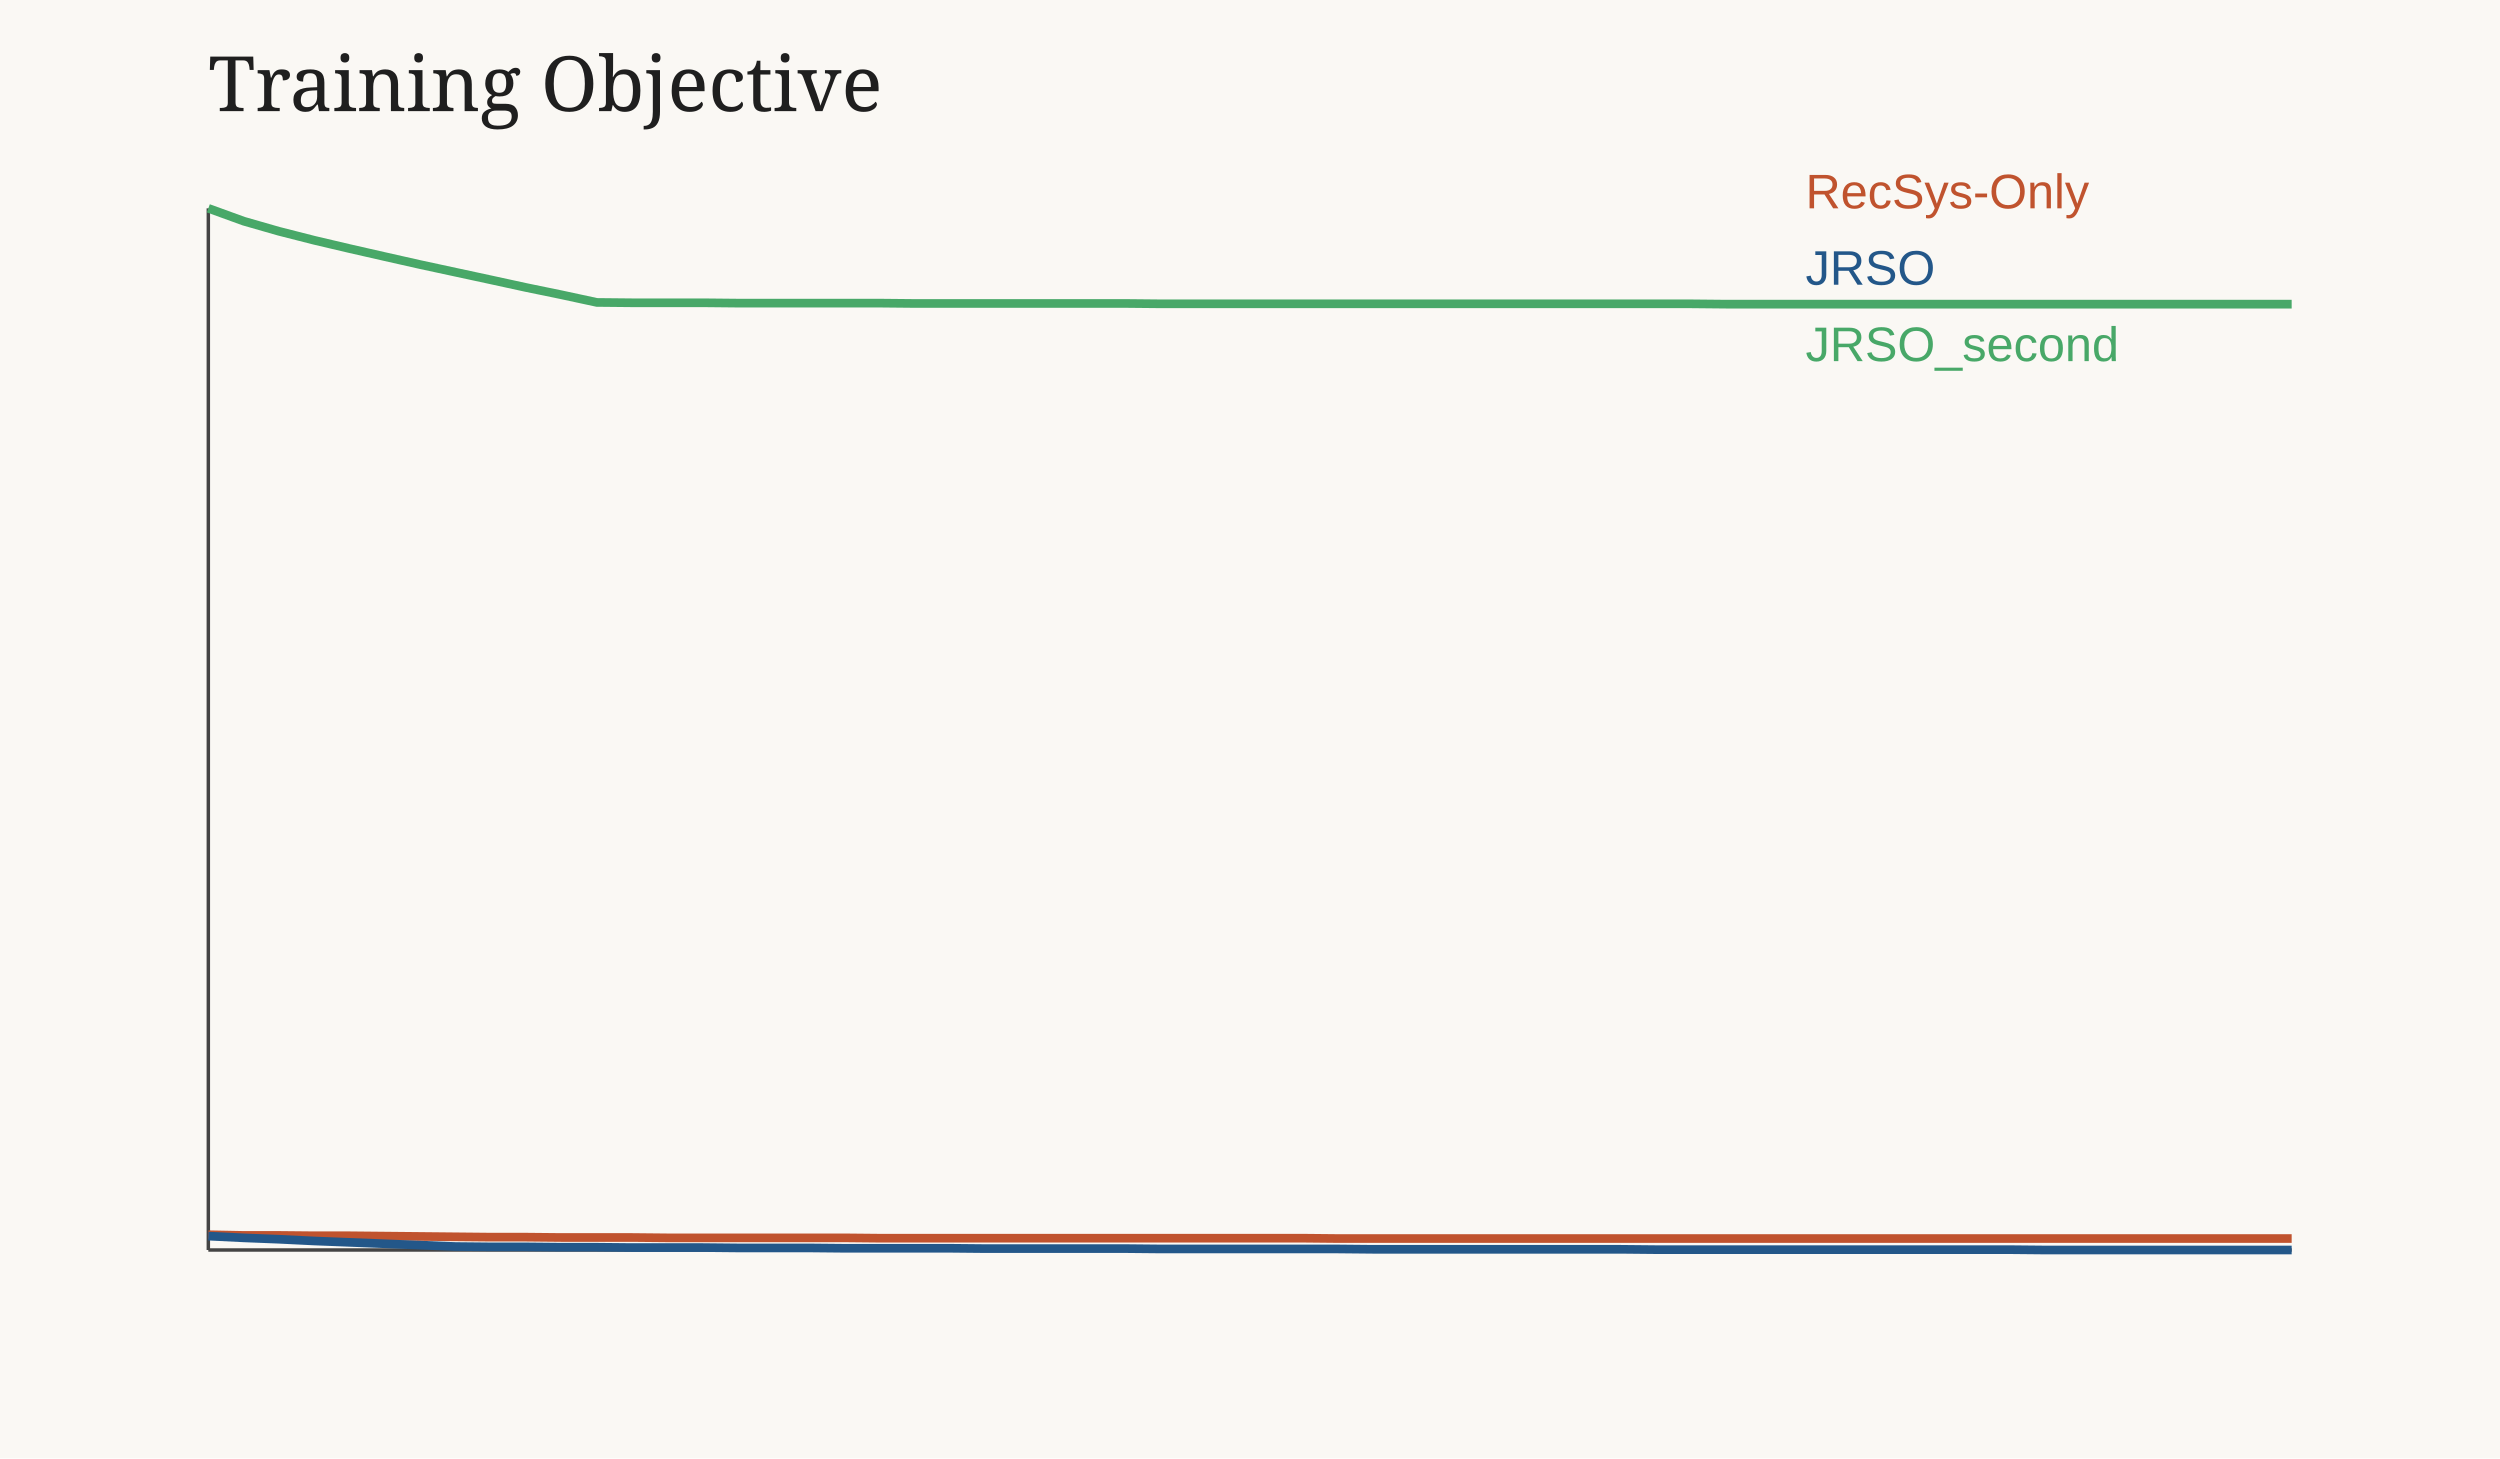
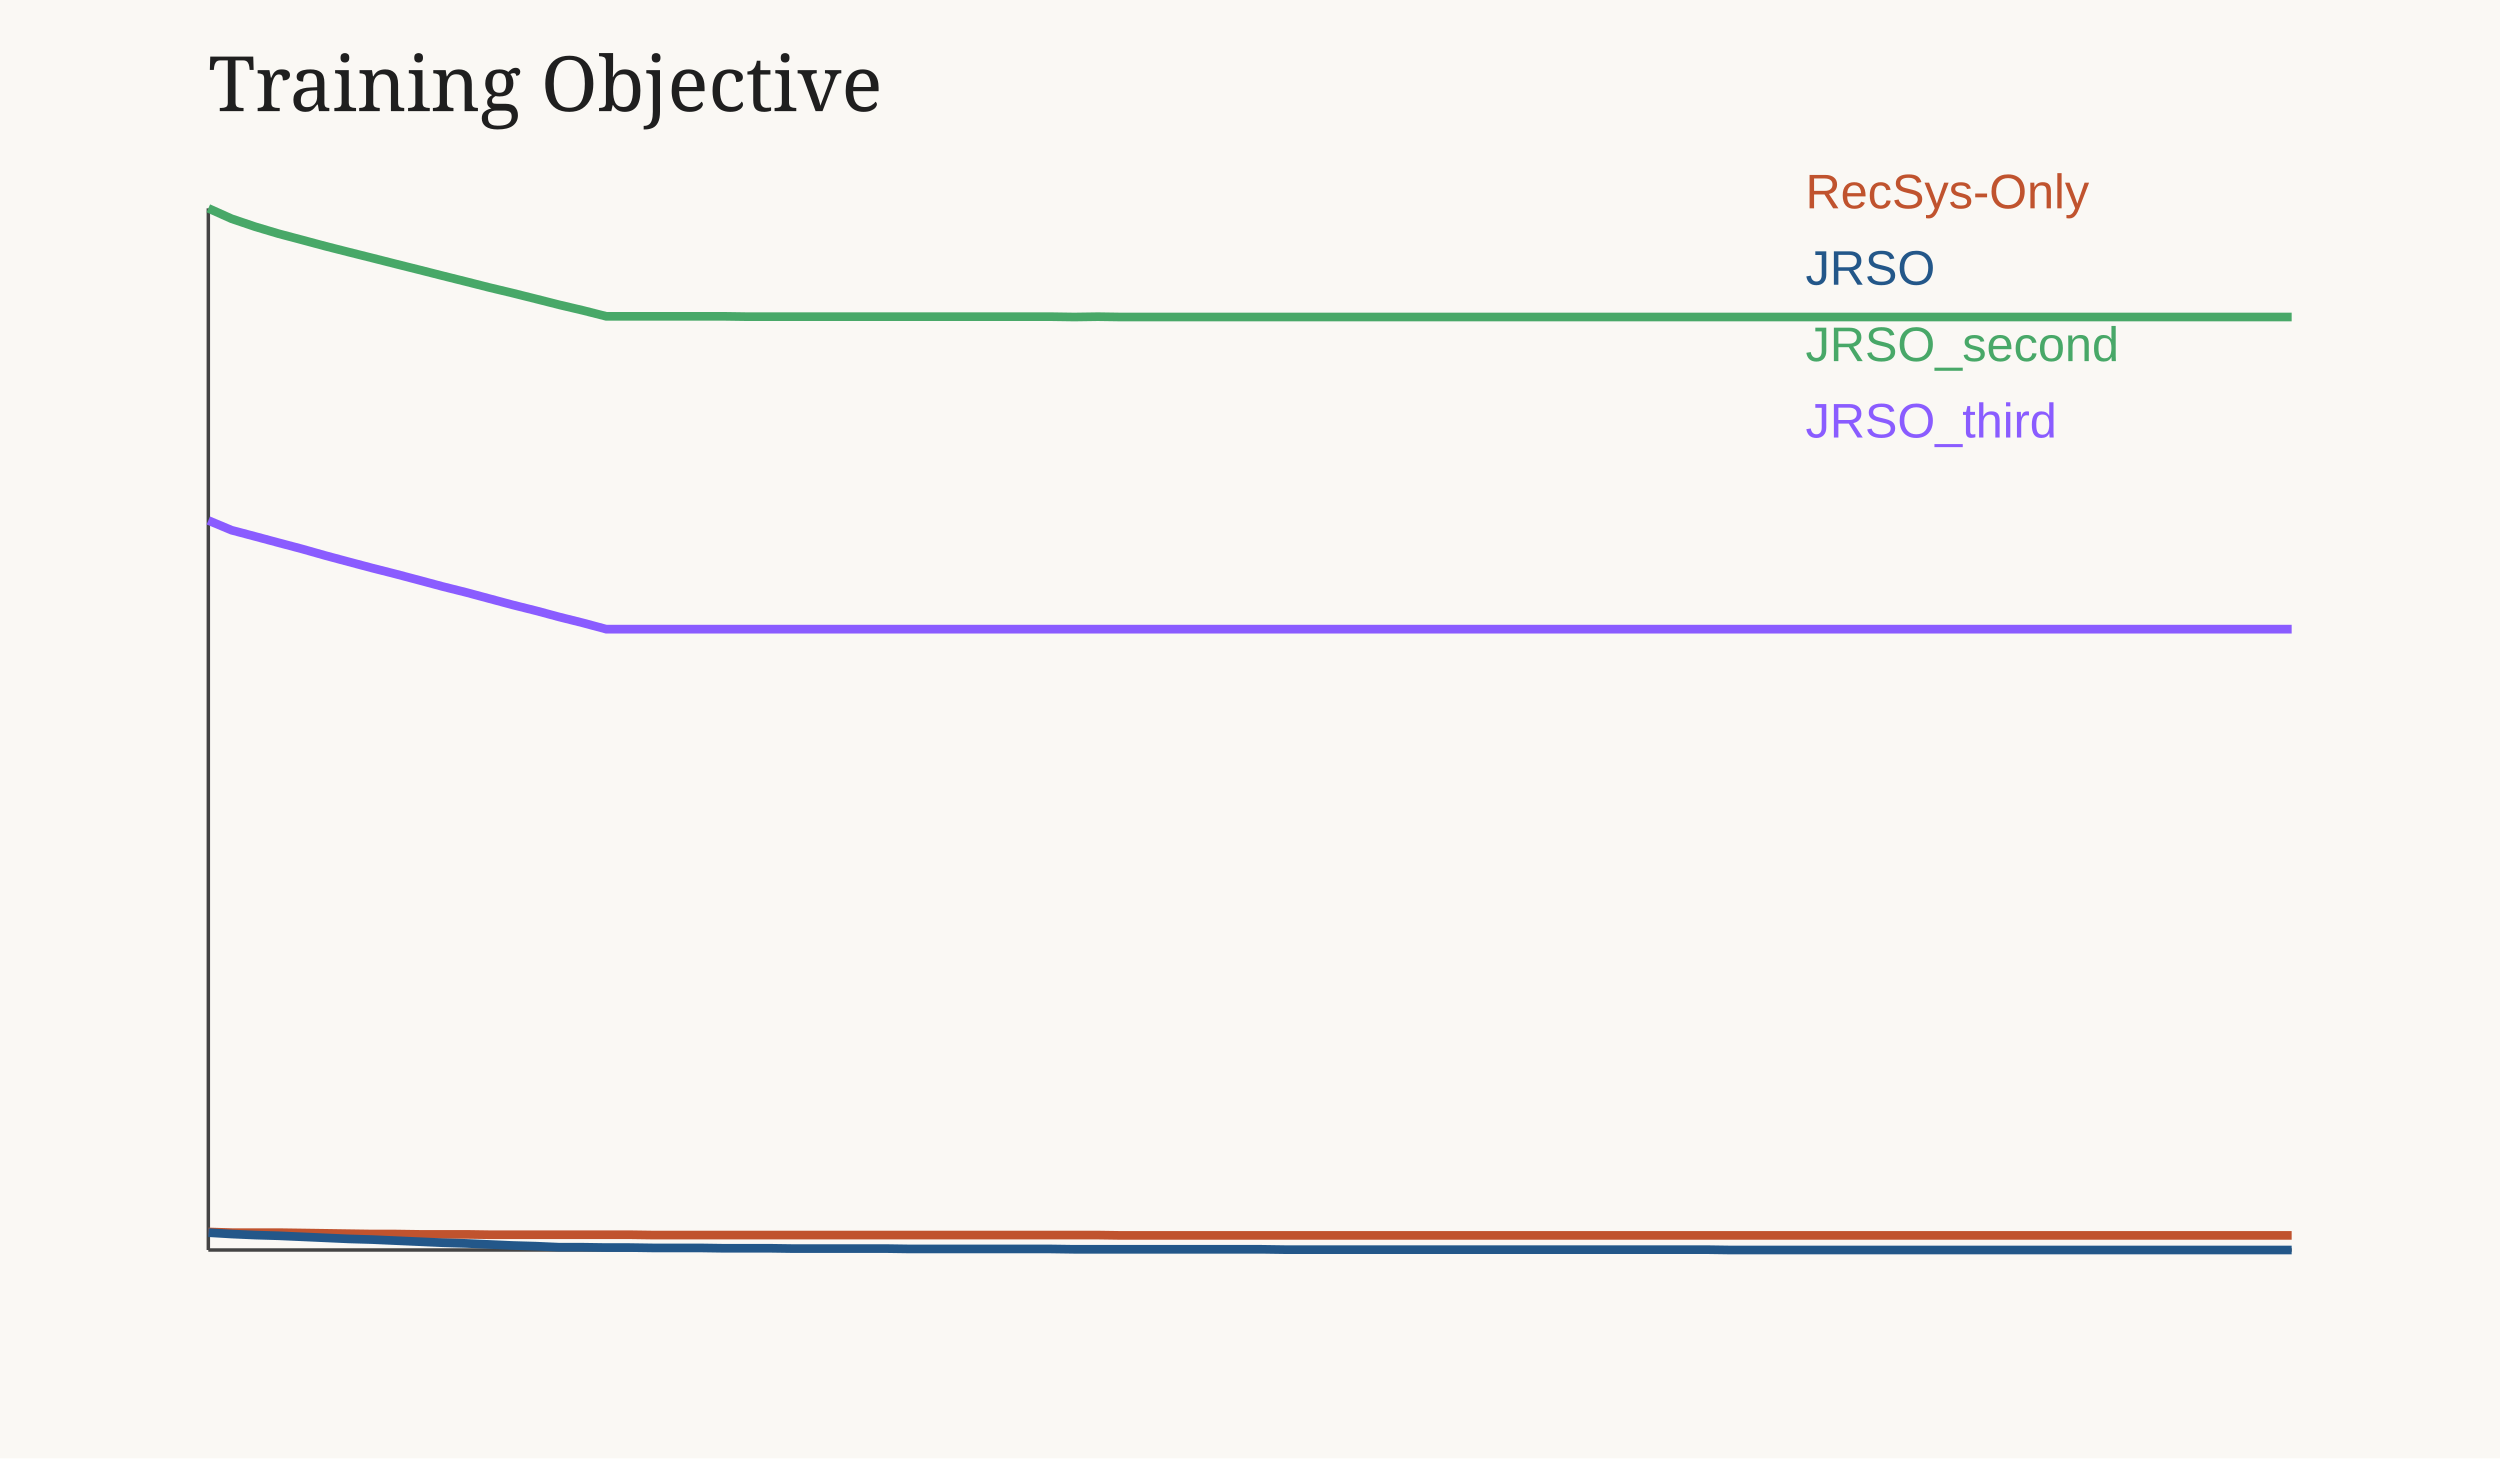
<svg xmlns="http://www.w3.org/2000/svg" width="720" height="420" viewBox="0 0 720 420">
  <rect width="100%" height="100%" fill="#faf8f4" />
  <text x="60" y="32" font-size="22" font-family="Georgia" fill="#1f1f1f">Training Objective</text>
  <line x1="60" y1="360" x2="660" y2="360" stroke="#444" />
  <line x1="60" y1="60" x2="60" y2="360" stroke="#444" />
-   <polyline fill="none" stroke="#c0532e" stroke-width="2.5" points="60.0,355.6 70.2,355.8 80.3,355.8 90.5,355.9 100.7,355.9 110.8,356.0 121.0,356.1 131.2,356.2 141.4,356.3 151.5,356.3 161.7,356.4 171.9,356.4 182.0,356.4 192.2,356.5 202.4,356.5 212.5,356.5 222.7,356.5 232.9,356.5 243.1,356.5 253.2,356.6 263.4,356.6 273.6,356.6 283.7,356.6 293.9,356.6 304.1,356.6 314.2,356.6 324.4,356.6 334.6,356.6 344.7,356.6 354.9,356.6 365.1,356.6 375.3,356.6 385.4,356.7 395.6,356.7 405.8,356.7 415.9,356.7 426.1,356.7 436.3,356.7 446.4,356.7 456.6,356.7 466.8,356.7 476.9,356.7 487.1,356.7 497.3,356.7 507.5,356.7 517.6,356.7 527.8,356.7 538.0,356.7 548.1,356.7 558.3,356.7 568.5,356.7 578.6,356.7 588.8,356.7 599.0,356.7 609.2,356.7 619.3,356.7 629.5,356.7 639.7,356.7 649.8,356.7 660.0,356.7" />
+   <polyline fill="none" stroke="#c0532e" stroke-width="2.5" points="60.0,354.8 66.7,355.0 73.5,355.0 80.2,355.0 87.0,355.1 93.7,355.2 100.4,355.3 107.2,355.4 113.9,355.4 120.7,355.5 127.4,355.5 134.2,355.5 140.9,355.6 147.6,355.6 154.4,355.6 161.1,355.6 167.9,355.6 174.6,355.6 181.3,355.6 188.1,355.7 194.8,355.7 201.6,355.7 208.3,355.7 215.1,355.7 221.8,355.7 228.5,355.7 235.3,355.7 242.0,355.7 248.8,355.7 255.5,355.7 262.2,355.7 269.0,355.7 275.7,355.7 282.5,355.7 289.2,355.7 296.0,355.7 302.7,355.7 309.4,355.7 316.2,355.7 322.9,355.8 329.7,355.8 336.4,355.8 343.1,355.8 349.9,355.8 356.6,355.8 363.4,355.8 370.1,355.8 376.9,355.8 383.6,355.8 390.3,355.8 397.1,355.8 403.8,355.8 410.6,355.8 417.3,355.8 424.0,355.8 430.8,355.8 437.5,355.8 444.3,355.8 451.0,355.8 457.8,355.8 464.5,355.8 471.2,355.8 478.0,355.8 484.7,355.8 491.5,355.8 498.2,355.8 504.9,355.8 511.7,355.8 518.4,355.8 525.2,355.8 531.9,355.8 538.7,355.8 545.4,355.8 552.1,355.8 558.9,355.8 565.6,355.8 572.4,355.8 579.1,355.8 585.8,355.8 592.6,355.8 599.3,355.8 606.1,355.8 612.8,355.8 619.6,355.8 626.3,355.8 633.0,355.8 639.8,355.8 646.5,355.8 653.3,355.8 660.0,355.8" />
  <text x="520" y="60" font-size="14" font-family="Arial" fill="#c0532e">RecSys-Only</text>
-   <polyline fill="none" stroke="#235789" stroke-width="2.5" points="60.0,356.0 70.2,356.5 80.3,356.9 90.5,357.4 100.7,357.8 110.8,358.2 121.0,358.6 131.2,359.0 141.4,359.1 151.5,359.1 161.7,359.2 171.9,359.2 182.0,359.3 192.2,359.3 202.4,359.3 212.5,359.4 222.7,359.4 232.9,359.4 243.1,359.5 253.2,359.5 263.4,359.5 273.6,359.5 283.7,359.6 293.9,359.6 304.1,359.6 314.2,359.6 324.4,359.6 334.6,359.7 344.7,359.7 354.9,359.7 365.1,359.7 375.3,359.7 385.4,359.7 395.6,359.8 405.8,359.8 415.9,359.8 426.1,359.8 436.3,359.8 446.4,359.8 456.6,359.8 466.8,359.8 476.9,359.9 487.1,359.9 497.3,359.9 507.5,359.9 517.6,359.9 527.8,359.9 538.0,359.9 548.1,359.9 558.3,359.9 568.5,359.9 578.6,359.9 588.8,360.0 599.0,360.0 609.2,360.0 619.3,360.0 629.5,360.0 639.7,360.0 649.8,360.0 660.0,360.0" />
+   <polyline fill="none" stroke="#235789" stroke-width="2.5" points="60.0,355.0 66.7,355.4 73.5,355.7 80.2,355.9 87.0,356.2 93.7,356.5 100.4,356.8 107.2,357.0 113.9,357.3 120.7,357.6 127.4,357.9 134.2,358.1 140.9,358.4 147.6,358.7 154.4,358.9 161.1,359.2 167.9,359.2 174.6,359.3 181.3,359.3 188.1,359.4 194.8,359.4 201.6,359.4 208.3,359.5 215.1,359.5 221.8,359.5 228.5,359.6 235.3,359.6 242.0,359.6 248.8,359.6 255.5,359.6 262.2,359.7 269.0,359.7 275.7,359.7 282.5,359.7 289.2,359.7 296.0,359.7 302.7,359.7 309.4,359.8 316.2,359.8 322.9,359.8 329.7,359.8 336.4,359.8 343.1,359.8 349.9,359.8 356.6,359.8 363.4,359.8 370.1,359.9 376.9,359.9 383.6,359.9 390.3,359.9 397.1,359.9 403.8,359.9 410.6,359.9 417.3,359.9 424.0,359.9 430.8,359.9 437.5,359.9 444.3,359.9 451.0,359.9 457.8,359.9 464.5,359.9 471.2,359.9 478.0,359.9 484.7,359.9 491.5,359.9 498.2,360.0 504.9,360.0 511.7,360.0 518.4,360.0 525.2,360.0 531.9,360.0 538.7,360.0 545.4,360.0 552.1,360.0 558.9,360.0 565.6,360.0 572.4,360.0 579.1,360.0 585.8,360.0 592.6,360.0 599.3,360.0 606.1,360.0 612.8,360.0 619.6,360.0 626.3,360.0 633.0,360.0 639.8,360.0 646.5,360.0 653.3,360.0 660.0,360.0" />
  <text x="520" y="82" font-size="14" font-family="Arial" fill="#235789">JRSO</text>
-   <polyline fill="none" stroke="#48a868" stroke-width="2.5" points="60.0,60.0 70.2,63.7 80.3,66.6 90.5,69.2 100.7,71.6 110.8,73.9 121.0,76.2 131.2,78.4 141.4,80.6 151.5,82.8 161.7,84.9 171.9,87.1 182.0,87.2 192.2,87.2 202.4,87.2 212.5,87.3 222.7,87.3 232.9,87.3 243.1,87.3 253.2,87.3 263.4,87.4 273.6,87.4 283.7,87.4 293.9,87.4 304.1,87.4 314.2,87.4 324.4,87.4 334.6,87.5 344.7,87.5 354.9,87.5 365.1,87.5 375.3,87.5 385.4,87.5 395.6,87.5 405.8,87.5 415.9,87.5 426.1,87.5 436.3,87.5 446.4,87.5 456.6,87.5 466.8,87.5 476.9,87.5 487.1,87.5 497.3,87.6 507.5,87.6 517.6,87.6 527.8,87.6 538.0,87.6 548.1,87.6 558.3,87.6 568.5,87.6 578.6,87.6 588.8,87.6 599.0,87.6 609.2,87.6 619.3,87.6 629.5,87.6 639.7,87.6 649.8,87.6 660.0,87.6" />
+   <polyline fill="none" stroke="#48a868" stroke-width="2.5" points="60.0,60.0 66.7,63.0 73.5,65.3 80.2,67.3 87.0,69.1 93.7,70.9 100.4,72.6 107.2,74.3 113.9,76.0 120.7,77.7 127.4,79.4 134.2,81.1 140.9,82.8 147.6,84.4 154.4,86.1 161.1,87.8 167.9,89.4 174.6,91.1 181.3,91.1 188.1,91.1 194.8,91.1 201.6,91.1 208.3,91.1 215.1,91.2 221.8,91.2 228.5,91.2 235.3,91.2 242.0,91.2 248.8,91.2 255.5,91.2 262.2,91.2 269.0,91.2 275.7,91.2 282.5,91.2 289.2,91.2 296.0,91.2 302.7,91.2 309.4,91.3 316.2,91.2 322.9,91.3 329.7,91.3 336.4,91.3 343.1,91.3 349.9,91.3 356.6,91.3 363.4,91.3 370.1,91.3 376.9,91.3 383.6,91.3 390.3,91.3 397.1,91.3 403.8,91.3 410.6,91.3 417.3,91.3 424.0,91.3 430.8,91.3 437.5,91.3 444.3,91.3 451.0,91.3 457.8,91.3 464.5,91.3 471.2,91.3 478.0,91.3 484.7,91.3 491.5,91.3 498.2,91.3 504.9,91.3 511.7,91.3 518.4,91.3 525.2,91.3 531.9,91.3 538.7,91.3 545.4,91.3 552.1,91.3 558.9,91.3 565.6,91.3 572.4,91.3 579.1,91.3 585.8,91.3 592.6,91.3 599.3,91.3 606.1,91.3 612.8,91.3 619.6,91.3 626.3,91.3 633.0,91.3 639.8,91.3 646.5,91.3 653.3,91.3 660.0,91.3" />
  <text x="520" y="104" font-size="14" font-family="Arial" fill="#48a868">JRSO_second</text>
+   <polyline fill="none" stroke="#8a5cff" stroke-width="2.5" points="60.0,149.9 66.7,152.7 73.5,154.5 80.2,156.3 87.0,158.1 93.7,160.0 100.4,161.8 107.2,163.6 113.9,165.3 120.7,167.1 127.4,168.9 134.2,170.6 140.9,172.4 147.6,174.2 154.4,175.9 161.1,177.7 167.9,179.4 174.6,181.2 181.3,181.2 188.1,181.2 194.8,181.2 201.6,181.2 208.3,181.2 215.1,181.2 221.8,181.2 228.5,181.2 235.3,181.2 242.0,181.2 248.8,181.2 255.5,181.2 262.2,181.2 269.0,181.2 275.7,181.2 282.5,181.2 289.2,181.2 296.0,181.2 302.7,181.2 309.4,181.2 316.2,181.2 322.9,181.2 329.7,181.2 336.4,181.2 343.1,181.2 349.9,181.2 356.6,181.2 363.4,181.2 370.1,181.2 376.9,181.2 383.6,181.2 390.3,181.2 397.1,181.2 403.8,181.2 410.6,181.2 417.3,181.2 424.0,181.2 430.8,181.2 437.5,181.2 444.3,181.2 451.0,181.2 457.8,181.2 464.5,181.2 471.2,181.2 478.0,181.2 484.7,181.2 491.5,181.2 498.2,181.2 504.9,181.2 511.7,181.2 518.4,181.2 525.2,181.2 531.9,181.2 538.7,181.2 545.4,181.2 552.1,181.2 558.9,181.2 565.6,181.2 572.4,181.2 579.1,181.2 585.8,181.2 592.6,181.2 599.3,181.2 606.1,181.2 612.8,181.2 619.6,181.2 626.3,181.2 633.0,181.2 639.8,181.2 646.5,181.2 653.3,181.2 660.0,181.2" />
+   <text x="520" y="126" font-size="14" font-family="Arial" fill="#8a5cff">JRSO_third</text>
</svg>
